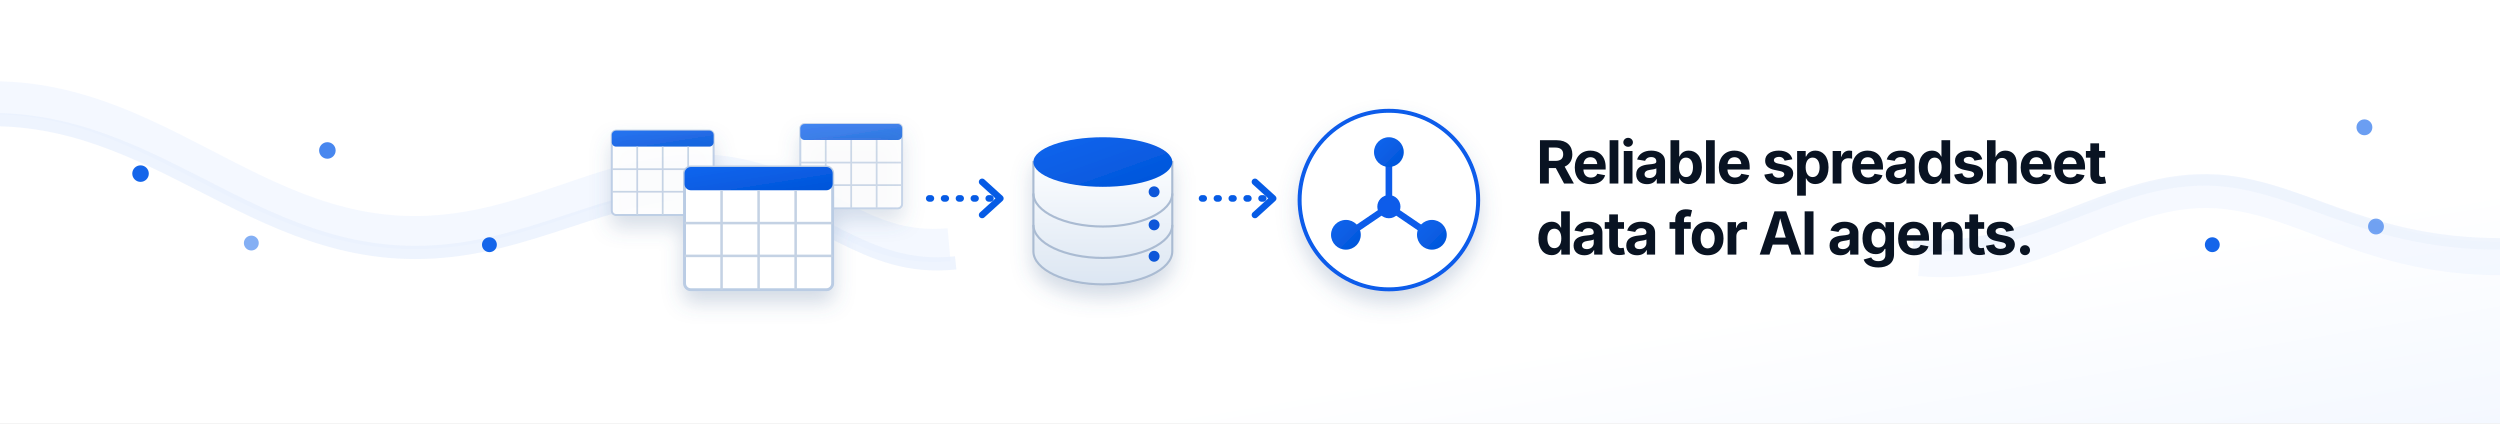
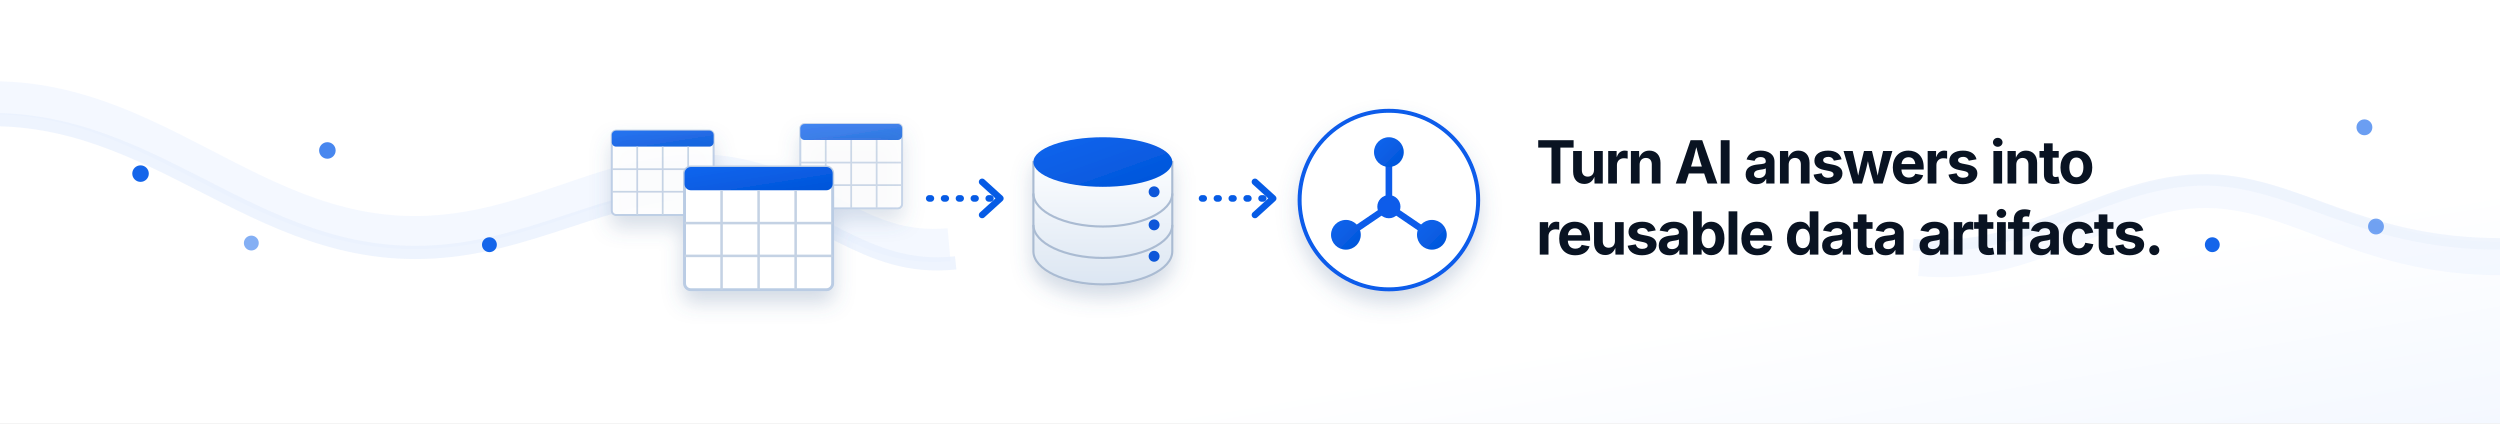
<svg xmlns="http://www.w3.org/2000/svg" width="1512" height="256" viewBox="0 0 1512 256" role="img" aria-labelledby="title desc">
  <defs>
    <linearGradient id="background" x1="0" y1="0" x2="1" y2="1">
      <stop offset="0" stop-color="#ffffff" />
      <stop offset="0.72" stop-color="#ffffff" />
      <stop offset="1" stop-color="#f4f8ff" />
    </linearGradient>
    <linearGradient id="blue" x1="0" y1="0" x2="1" y2="1">
      <stop offset="0" stop-color="#1266ef" />
      <stop offset="1" stop-color="#0054d8" />
    </linearGradient>
    <linearGradient id="steel" x1="0" y1="0" x2="0" y2="1">
      <stop offset="0" stop-color="#fbfdff" />
      <stop offset="1" stop-color="#dce6f2" />
    </linearGradient>
    <filter id="shadow" x="-40%" y="-50%" width="180%" height="220%">
      <feDropShadow dx="0" dy="7" stdDeviation="6" flood-color="#4e6f9a" flood-opacity="0.25" />
    </filter>
    <g id="sheet">
      <rect width="70" height="58" rx="3" fill="#fff" stroke="#bacce4" stroke-width="1.4" />
      <rect width="70" height="11" rx="3" fill="url(#blue)" />
      <path d="M17.5 11v47M35 11v47M52.5 11v47M0 26.5h70M0 42h70" fill="none" stroke="#c4d2e4" stroke-width="1.2" />
    </g>
  </defs>
  <rect width="1512" height="256" fill="url(#background)" />
  <path d="M-30 61C89 44 151 150 266 140c63-5 114-43 169-36 60 7 82 49 139 44" fill="none" stroke="#dbe8ff" stroke-width="20" opacity=".3" />
  <path d="M-30 74C90 58 150 162 267 152c62-5 113-41 168-35 62 7 86 48 143 42" fill="none" stroke="#e8f0fd" stroke-width="8" opacity=".72" />
  <path d="M1161 157c73 7 117-45 180-41 59 4 98 49 201 39" fill="none" stroke="#dce9ff" stroke-width="20" opacity=".27" />
  <path d="M1157 148c73 7 119-43 184-39 57 4 98 47 201 37" fill="none" stroke="#edf3fd" stroke-width="7" opacity=".82" />
  <g fill="#1465ea">
    <circle cx="85" cy="105" r="5" />
    <circle cx="152" cy="147" r="4.5" opacity=".52" />
    <circle cx="198" cy="91" r="5" opacity=".78" />
    <circle cx="296" cy="148" r="4.5" />
    <circle cx="1338" cy="148" r="4.5" />
    <circle cx="1430" cy="77" r="4.8" opacity=".63" />
    <circle cx="1437" cy="137" r="4.8" opacity=".58" />
  </g>
  <g filter="url(#shadow)">
    <use href="#sheet" transform="translate(370 79) scale(.88)" opacity=".9" />
    <use href="#sheet" transform="translate(484 75) scale(.88)" opacity=".78" />
    <use href="#sheet" transform="translate(414 101) scale(1.28)" />
  </g>
  <g fill="none" stroke="#065be5" stroke-width="4" stroke-linecap="round" stroke-linejoin="round">
    <path d="M562 120h42" stroke-dasharray="1 8" />
    <path d="M594 110l11 10-11 10" />
  </g>
  <g filter="url(#shadow)">
    <path d="M625 98v54c0 11 19 20 42 20s42-9 42-20V98z" fill="url(#steel)" stroke="#aabbd2" stroke-width="1.3" />
    <path d="M625 117c0 11 19 20 42 20s42-9 42-20M625 136c0 11 19 20 42 20s42-9 42-20" fill="none" stroke="#aabbd2" stroke-width="1.3" />
    <ellipse cx="667" cy="98" rx="42" ry="15" fill="url(#blue)" />
    <g fill="#0757d9">
      <circle cx="698" cy="116" r="3.3" />
      <circle cx="698" cy="136" r="3.3" />
      <circle cx="698" cy="155" r="3.3" />
    </g>
  </g>
  <g fill="none" stroke="#065be5" stroke-width="4" stroke-linecap="round" stroke-linejoin="round">
    <path d="M727 120h42" stroke-dasharray="1 8" />
    <path d="M759 110l11 10-11 10" />
  </g>
  <g filter="url(#shadow)">
    <circle cx="840" cy="121" r="54" fill="#fff" stroke="#075bea" stroke-width="2.4" />
    <path d="M840 96v29M840 125l-25 17M840 125l25 17" fill="none" stroke="#075bea" stroke-width="4" stroke-linecap="round" />
    <circle cx="840" cy="92" r="9" fill="url(#blue)" />
    <circle cx="814" cy="142" r="9" fill="url(#blue)" />
    <circle cx="866" cy="142" r="9" fill="url(#blue)" />
    <circle cx="840" cy="125" r="7" fill="#075bea" />
  </g>
  <text x="929" y="111" fill="#091322" font-family="Inter, Arial, Helvetica, sans-serif" font-size="36" font-weight="750" letter-spacing="-1.2">
-     <tspan x="929" dy="0">Reliable spreadsheet</tspan>
-     <tspan x="929" dy="43">data for AI agents.</tspan>
+     <tspan x="929" dy="0">Turn AI answers into</tspan>
+     <tspan x="929" dy="43">reusable data artifacts.</tspan>
  </text>
</svg>
